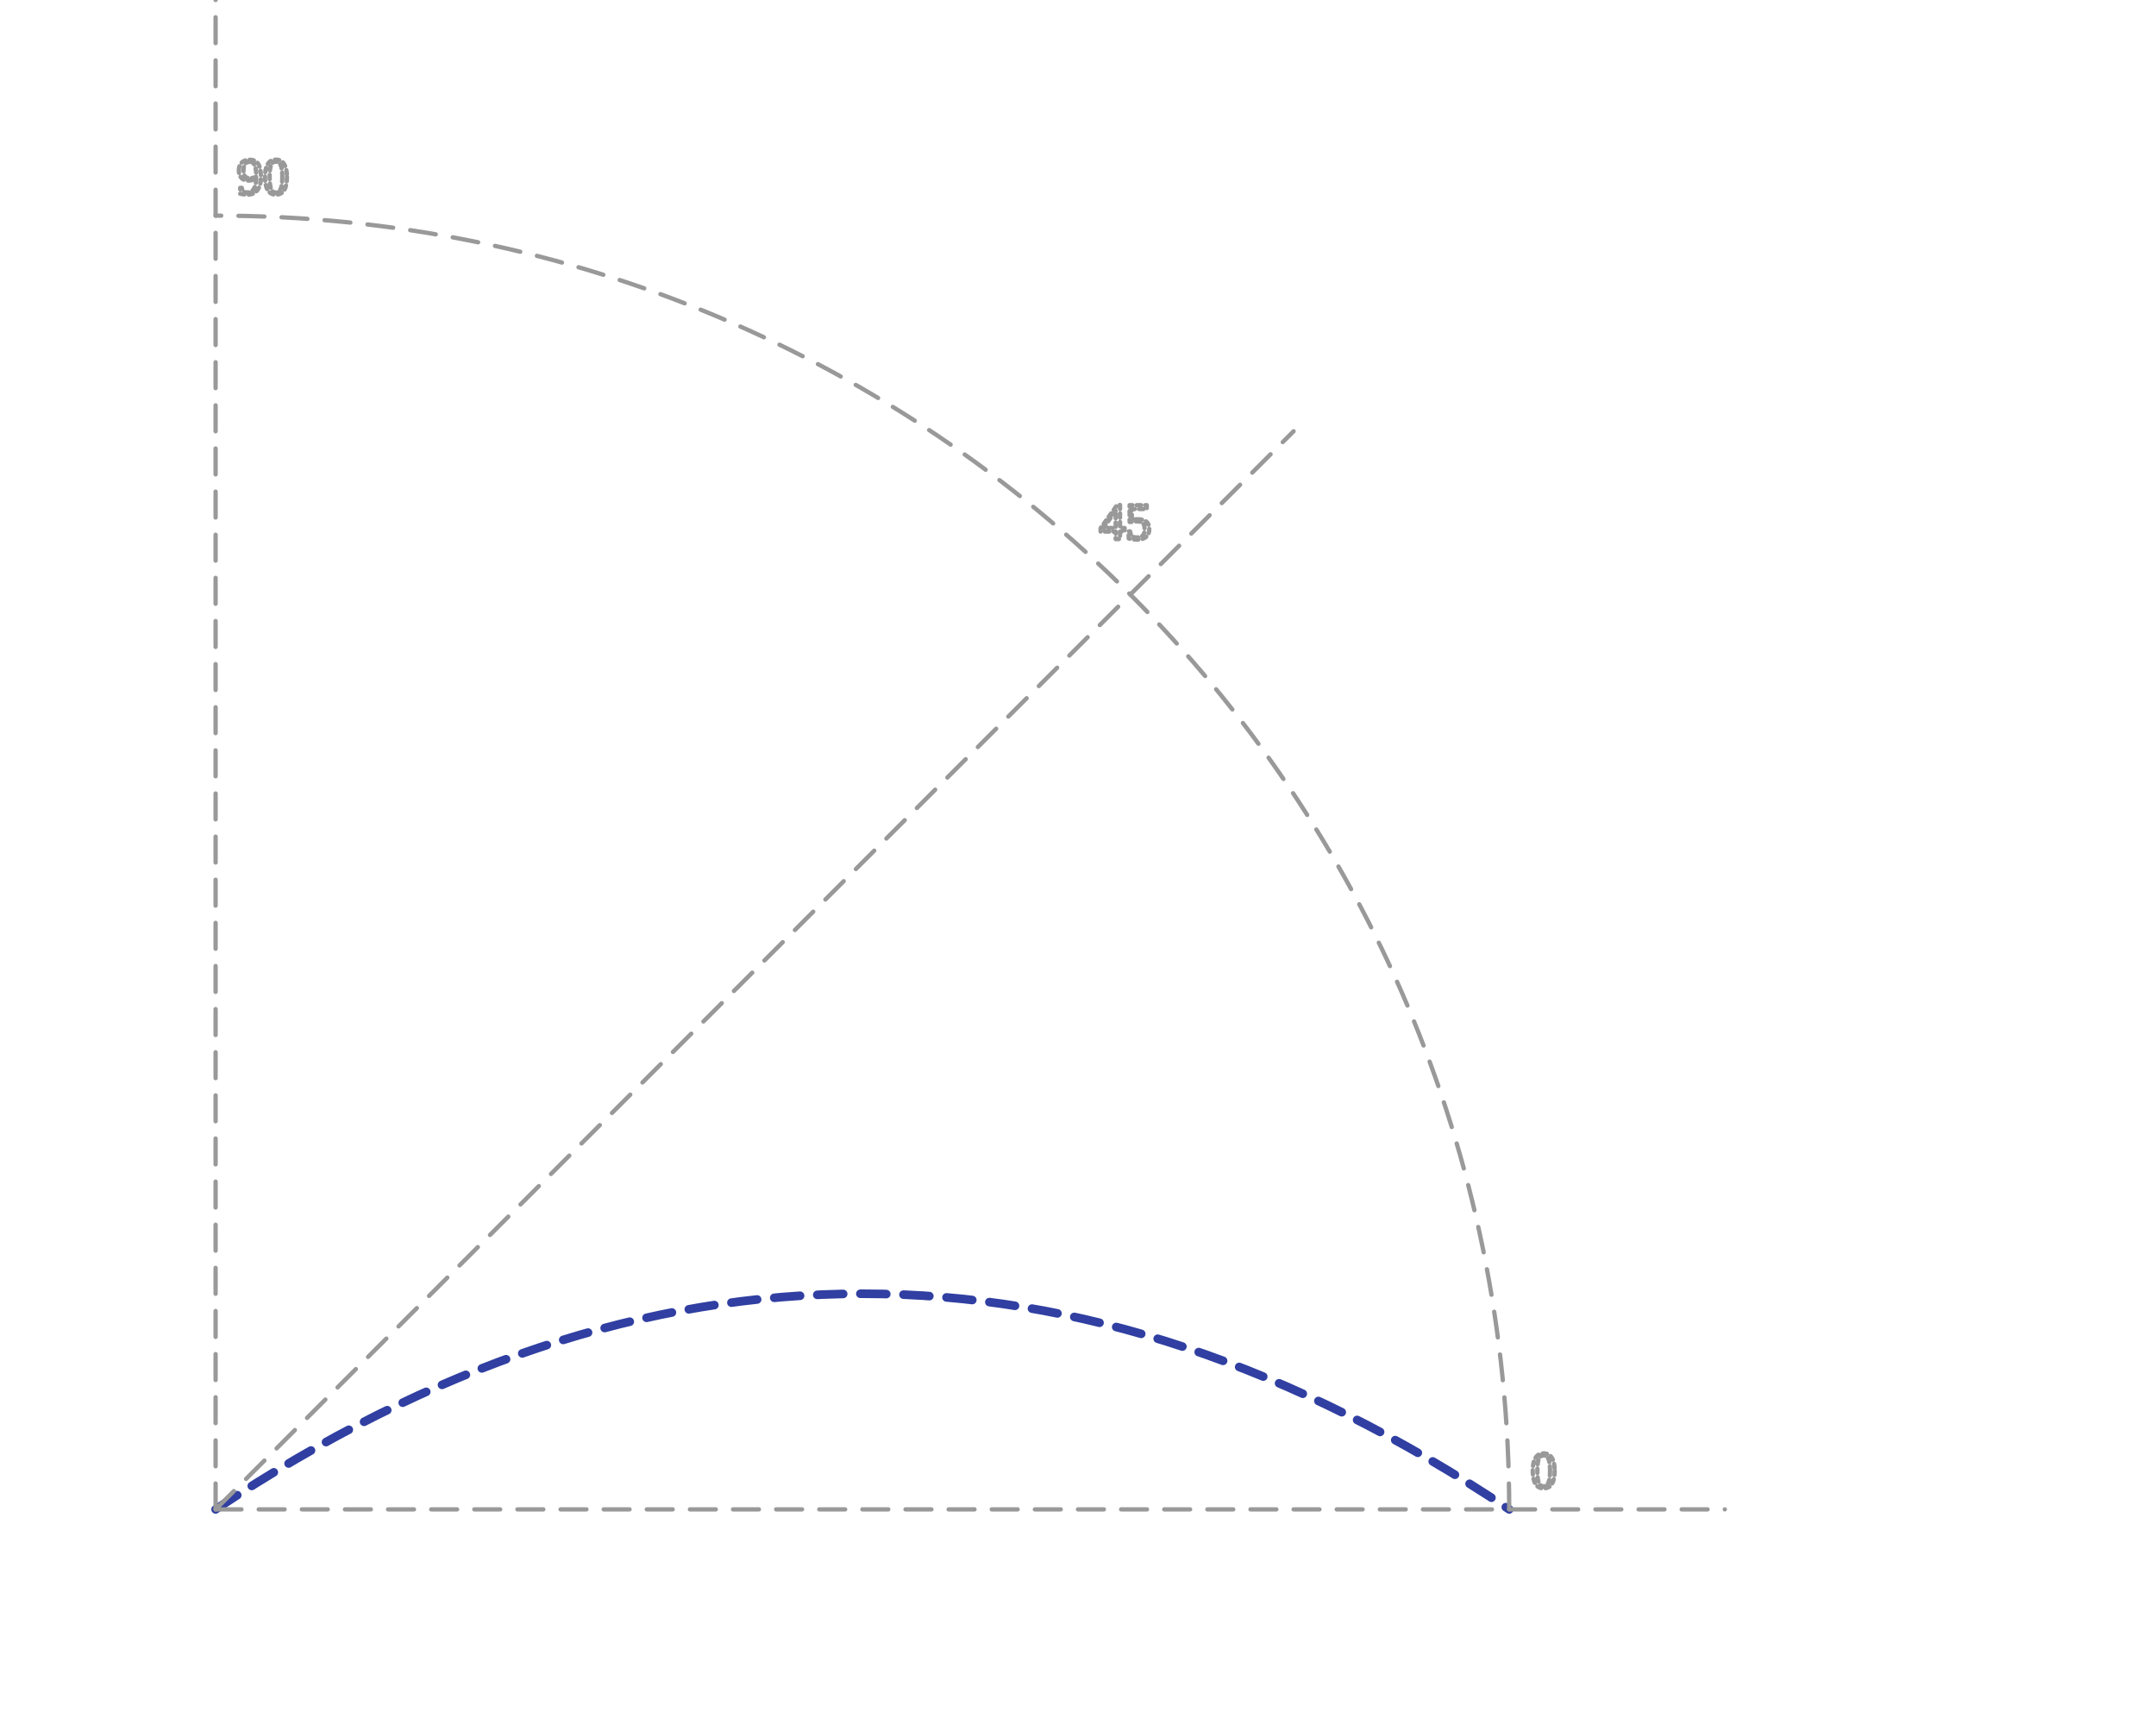
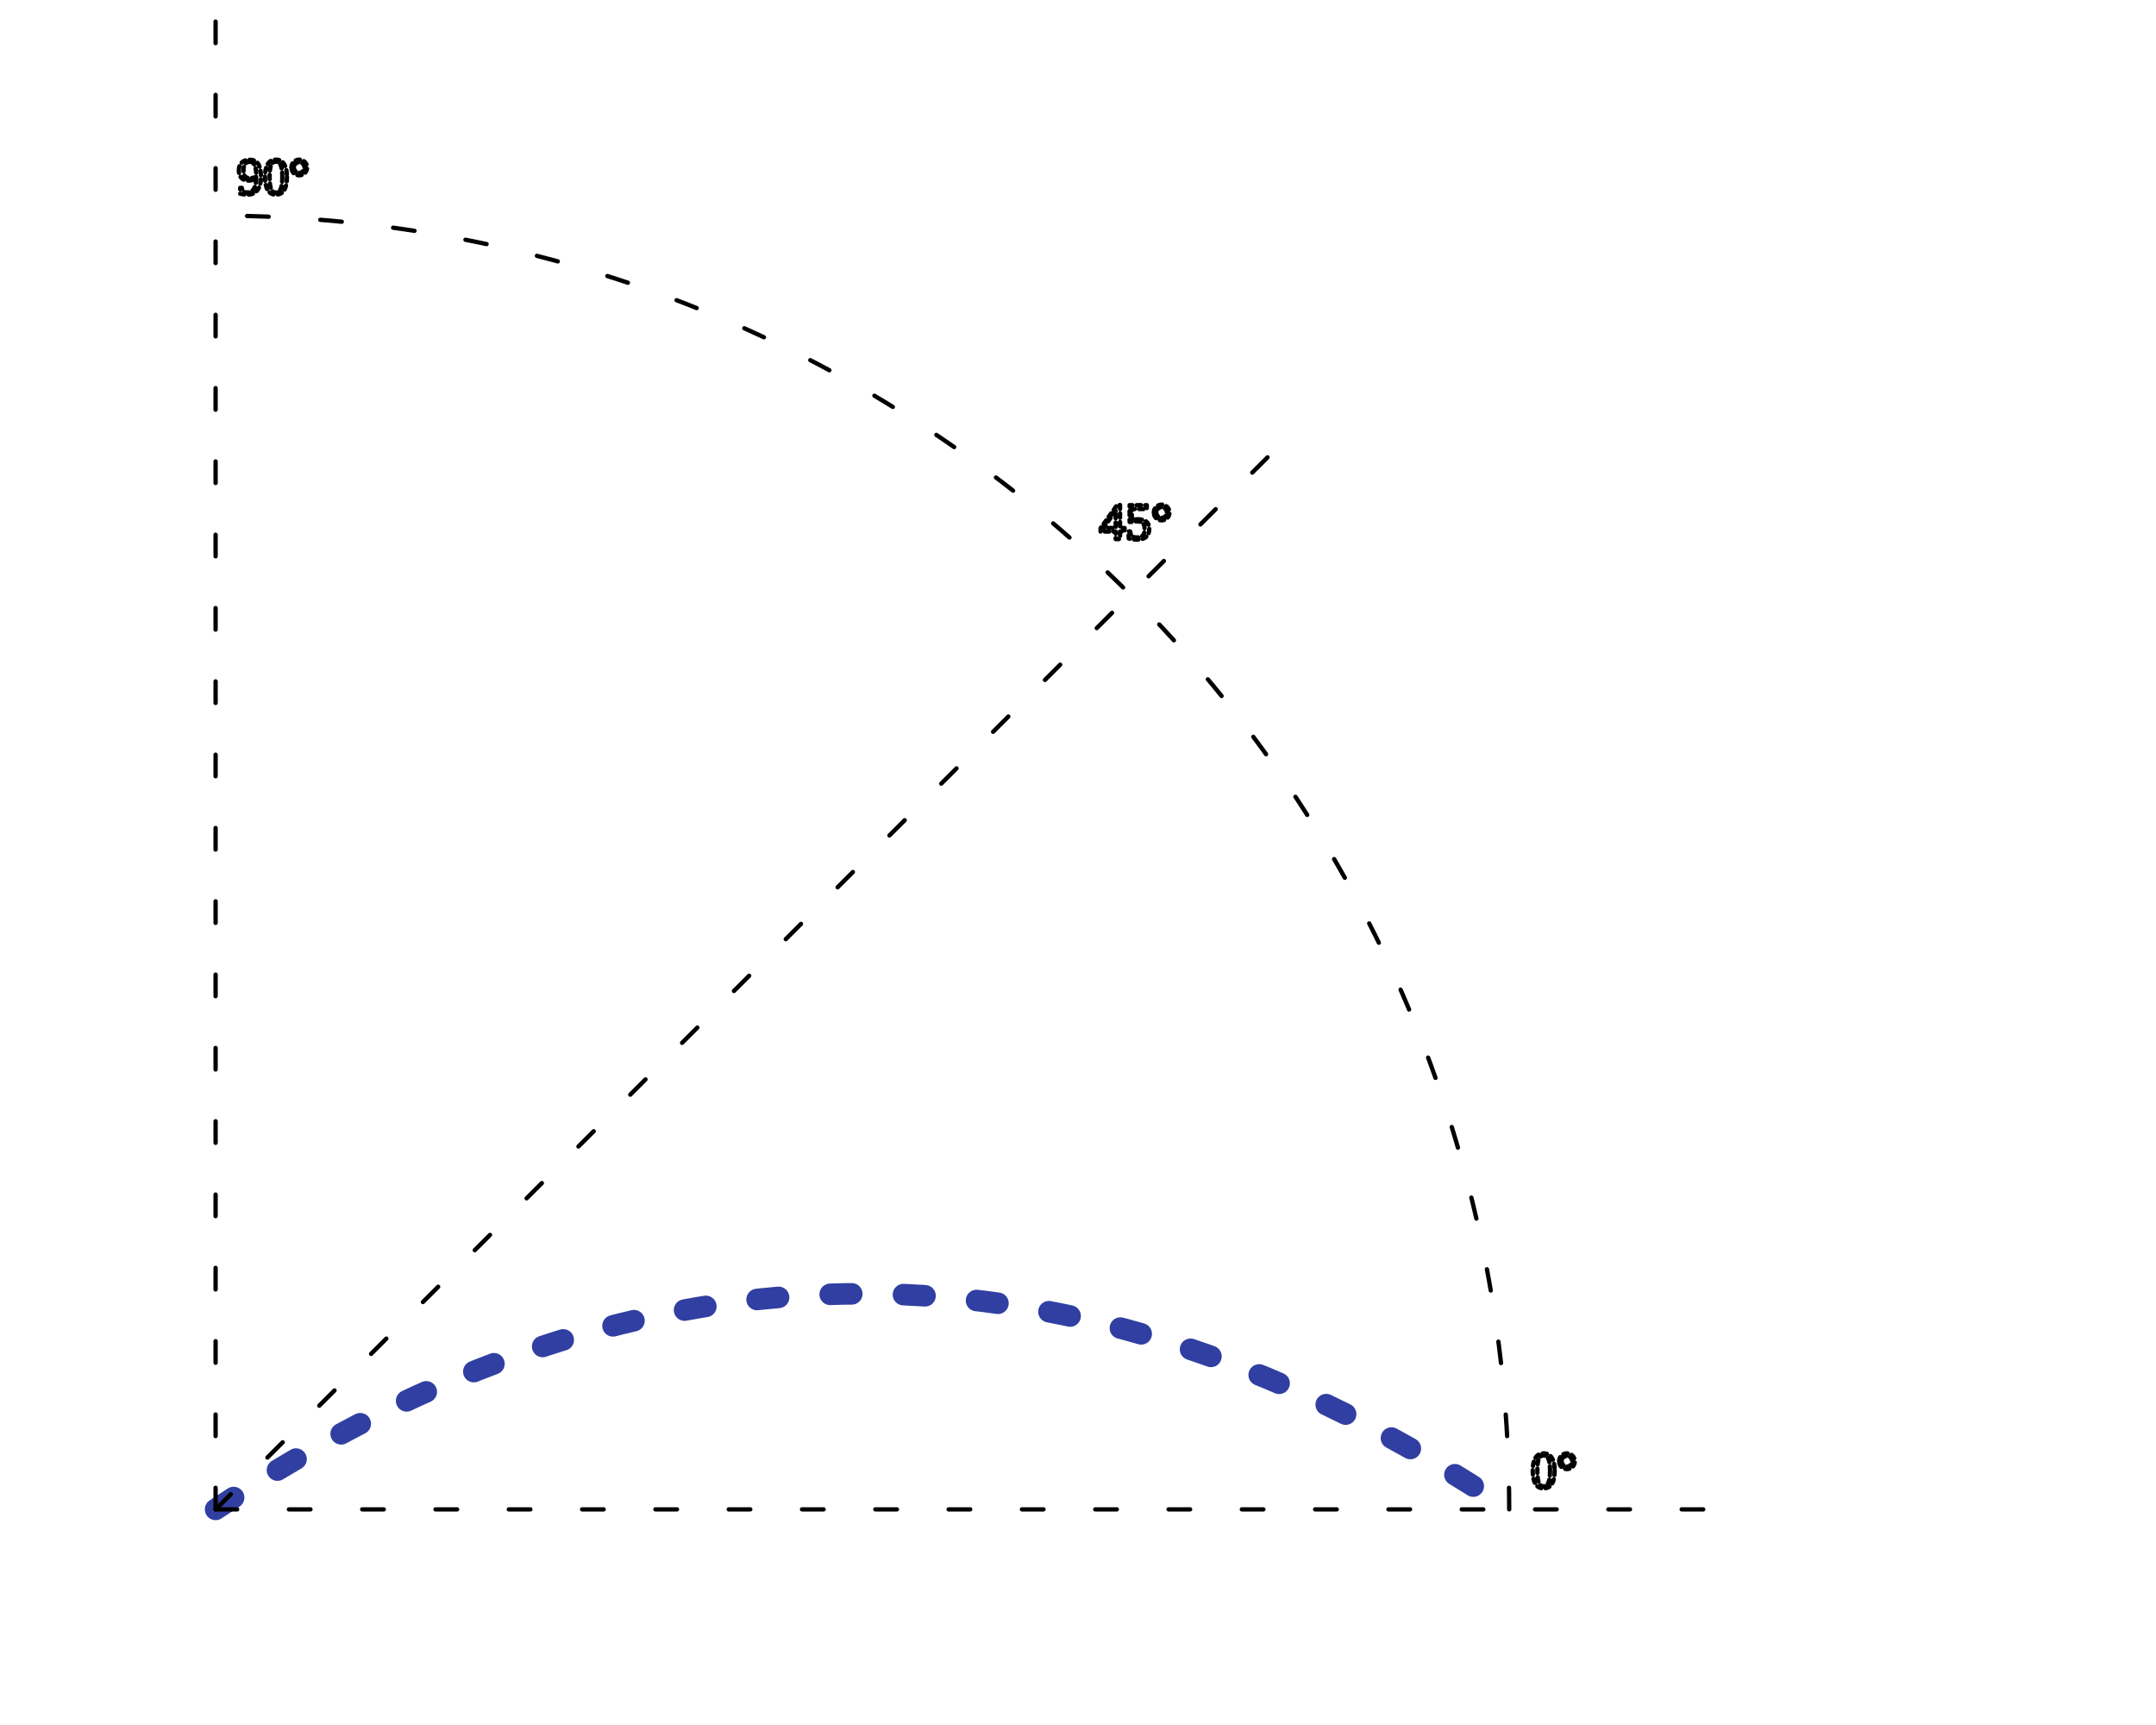
<svg xmlns="http://www.w3.org/2000/svg" width="500" height="400" viewBox="0 -50 400 400" style="background:#f8f8f8; cursor:pointer;">
-   <g stroke="#999" stroke-width="1" fill="none" stroke-linecap="round" stroke-linejoin="round" stroke-dasharray="6 4">
-     <path d="M0,300 Q 150,200 300,300" stroke="#303fa1" stroke-width="2" />
+   <g stroke="#000" stroke-width="1" fill="none" stroke-linecap="round" stroke-linejoin="round" stroke-dasharray="5 12">
+     <path d="M0,300 Q 150,200 300,300" stroke="#303fa1" stroke-width="5" />
    <path d="M300,300 A300,300 0 0 0 0,0" />
    <line x1="0" y1="300" x2="250" y2="50" />
    <line x1="0" y1="300" x2="350" y2="300" />
    <line x1="0" y1="300" x2="0" y2="-50" />
-     <text x="5" y="-5" stroke-dasharray="1">90</text>
-     <text x="205" y="75" stroke-dasharray="1">45</text>
-     <text x="305" y="295" stroke-dasharray="1">0</text>
-     <path fill="none" stroke="#303fa1" stroke-width="2">
+     <text x="5" y="-5" stroke-dasharray="1">90°</text>
+     <text x="205" y="75" stroke-dasharray="1">45°</text>
+     <text x="305" y="295" stroke-dasharray="1">0°</text>
+     <path fill="none" stroke="#303fa1" stroke-width="5">
      <animate attributeName="d" id="anim" dur="4s" fill="freeze" begin="indefinite" values="         M0,300 Q150,200 300,300;   M0,300 Q145,190 290,242.8;   M0,300 Q130,170 259.8,150.0;   M0,300 Q110,140 212.1,87.9;   M0,300 Q80,100 150.0,41.2;   M0,300 Q40,60 87.9,12.1;         M0,300 Q0,150 0,0;       " />
    </path>
  </g>
</svg>
